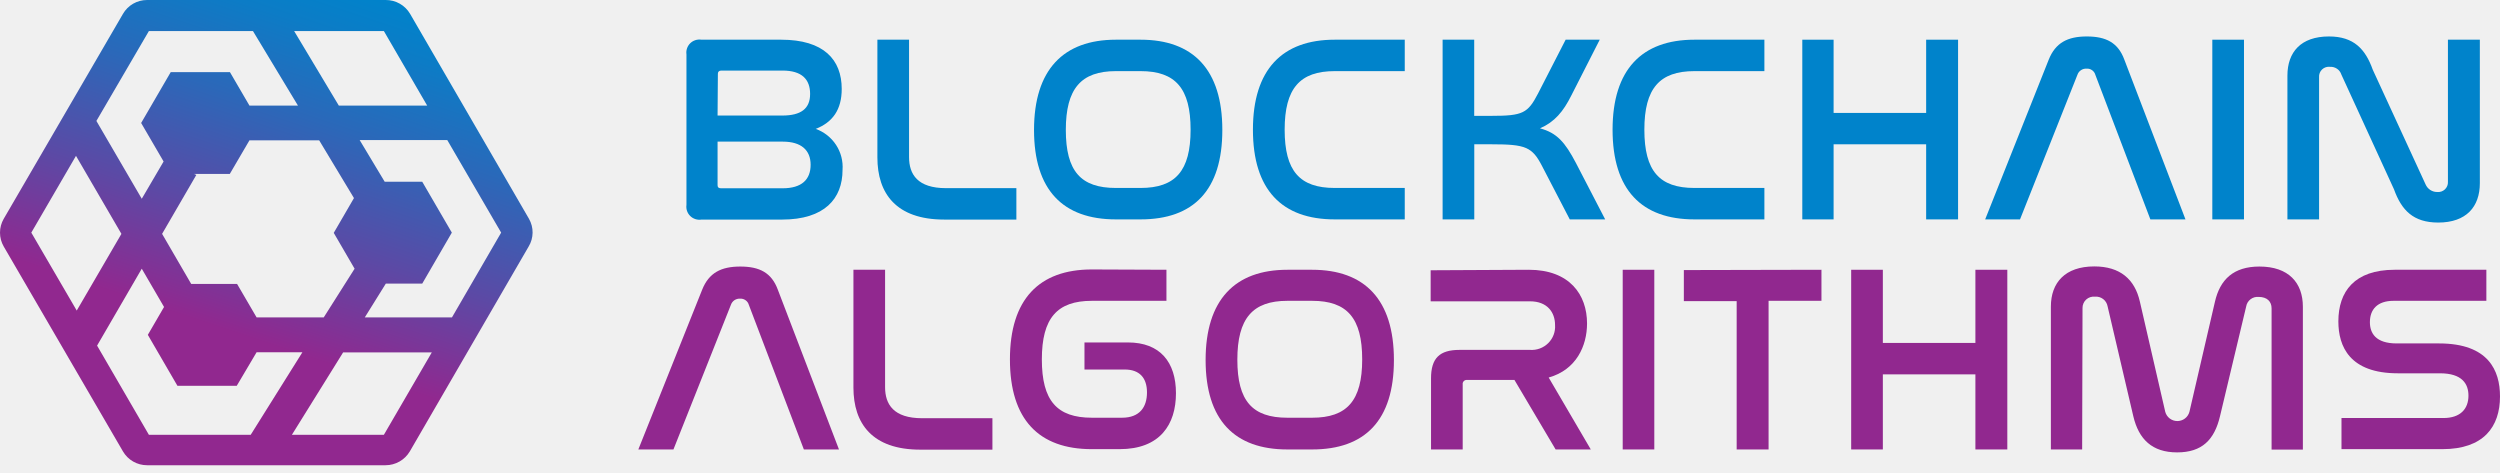
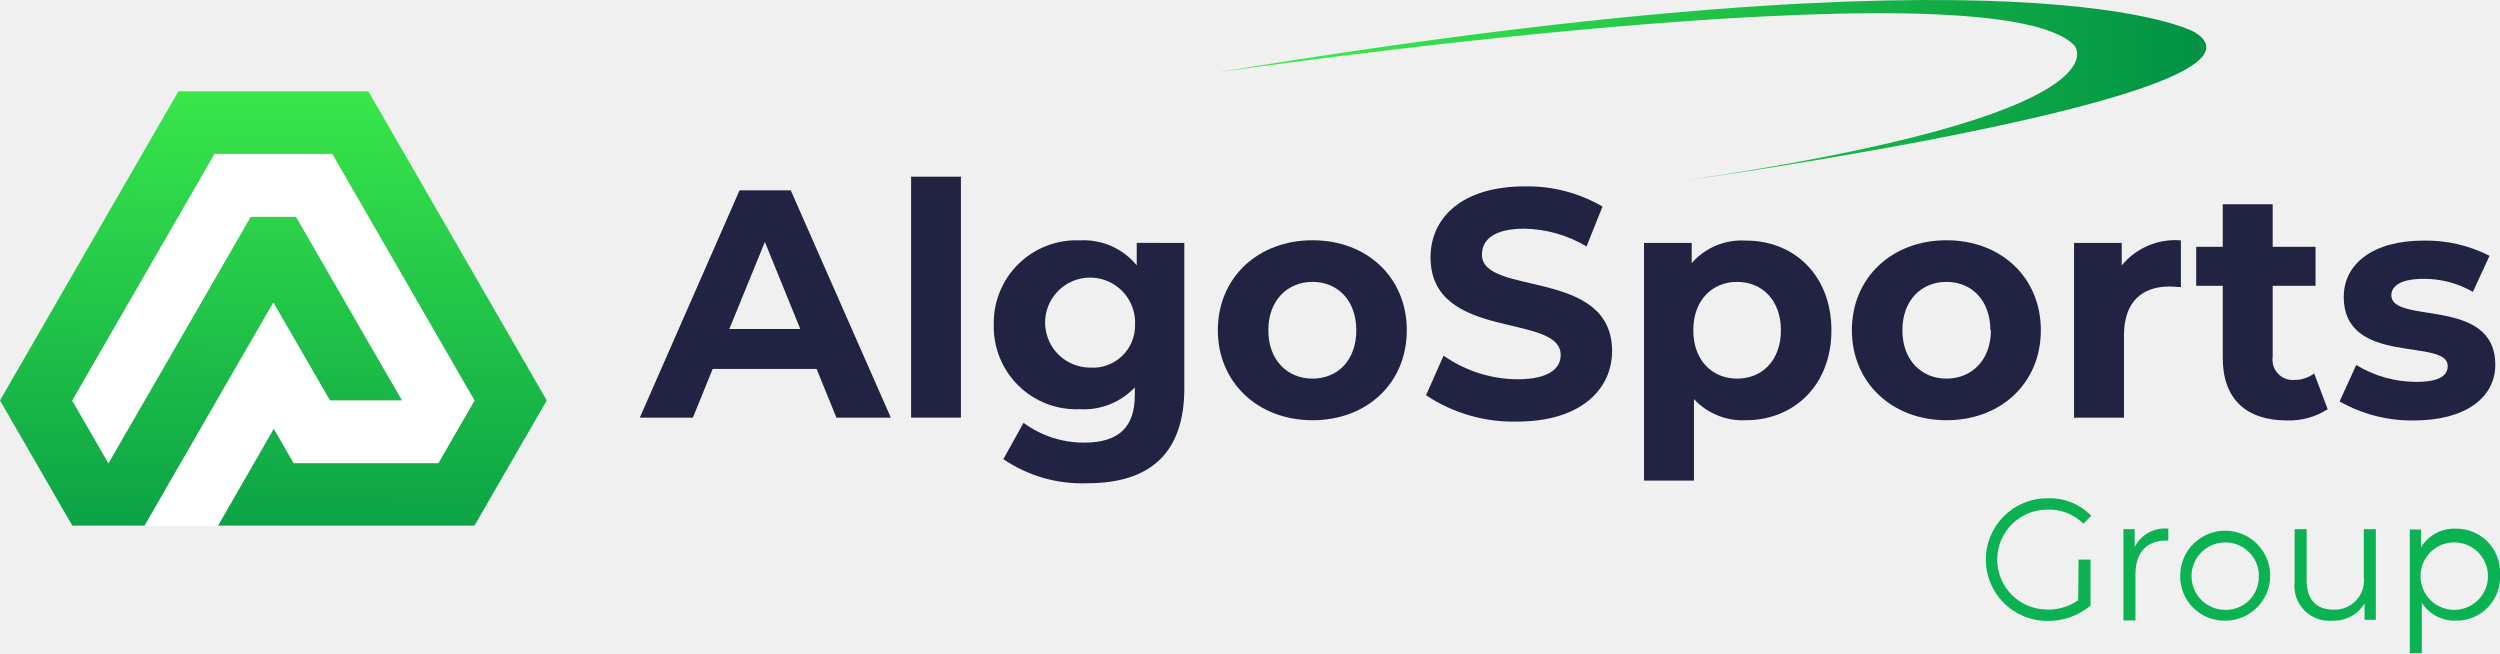
- <svg xmlns="http://www.w3.org/2000/svg" width="180" height="34" viewBox="0 0 180 34" fill="none">
-   <path d="M56.242 2.858C59.311 2.858 60.604 4.294 60.604 6.404C60.604 7.898 59.951 8.802 58.734 9.28C59.335 9.497 59.849 9.902 60.197 10.435C60.545 10.967 60.709 11.598 60.663 12.232C60.663 14.303 59.369 15.81 56.301 15.81H50.507C50.361 15.833 50.212 15.822 50.071 15.777C49.931 15.733 49.802 15.656 49.697 15.553C49.592 15.45 49.513 15.325 49.465 15.186C49.418 15.047 49.404 14.899 49.425 14.754V3.913C49.404 3.768 49.418 3.621 49.465 3.482C49.513 3.343 49.592 3.217 49.697 3.114C49.802 3.012 49.931 2.935 50.071 2.89C50.212 2.846 50.361 2.835 50.507 2.858H56.242ZM51.665 8.319H56.324C57.675 8.319 58.328 7.822 58.328 6.767C58.328 5.711 57.734 5.081 56.342 5.081H51.94C51.782 5.081 51.687 5.157 51.687 5.309L51.665 8.319ZM51.665 13.341C51.665 13.498 51.759 13.556 51.917 13.556H56.355C57.729 13.556 58.365 12.921 58.365 11.865C58.365 10.81 57.689 10.197 56.355 10.197H51.665V13.341Z" fill="#0083CB" />
-   <path d="M65.452 2.858V11.31C65.452 12.558 66.069 13.547 68.119 13.547H73.179V15.809H67.984C64.524 15.809 63.172 13.931 63.172 11.337V2.858H65.452Z" fill="#0083CB" />
-   <path d="M82.119 2.858C85.903 2.858 88.008 5.005 88.008 9.356C88.008 13.708 85.926 15.796 82.119 15.796H80.343C76.536 15.796 74.45 13.685 74.45 9.356C74.45 5.027 76.559 2.858 80.343 2.858H82.119ZM80.343 5.121C77.834 5.121 76.739 6.382 76.739 9.356C76.739 12.33 77.82 13.533 80.343 13.533H82.119C84.628 13.533 85.723 12.308 85.723 9.338C85.723 6.369 84.642 5.121 82.119 5.121H80.343Z" fill="#0083CB" />
-   <path d="M101.142 2.858V5.121H96.1C93.59 5.121 92.495 6.364 92.495 9.338C92.495 12.312 93.577 13.533 96.1 13.533H101.142V15.796H96.1C92.297 15.796 90.211 13.667 90.211 9.338C90.211 5.009 92.315 2.858 96.1 2.858H101.142Z" fill="#0083CB" />
-   <path d="M106.143 2.858V8.341H107.396C109.648 8.341 110.004 8.149 110.739 6.731L112.726 2.858H115.181L113.131 6.883C112.555 8.032 111.937 8.779 110.879 9.24C112.095 9.566 112.681 10.237 113.465 11.731L115.573 15.796H113.023L111.032 11.963C110.32 10.582 109.856 10.389 107.4 10.389H106.148V15.796H103.868V2.858H106.143Z" fill="#0083CB" />
-   <path d="M127.036 2.858V5.121H121.998C119.489 5.121 118.394 6.364 118.394 9.338C118.394 12.312 119.475 13.533 121.998 13.533H127.036V15.796H121.998C118.191 15.796 116.105 13.667 116.105 9.338C116.105 5.009 118.213 2.858 121.998 2.858H127.036Z" fill="#0083CB" />
-   <path d="M132.019 2.858V8.131H138.683V2.858H140.981V15.796H138.683V10.389H132.019V15.796H129.766V2.858H132.019Z" fill="#0083CB" />
-   <path d="M145.441 15.796H142.932L147.509 4.294C147.992 3.086 148.861 2.625 150.249 2.625C151.637 2.625 152.502 3.073 152.952 4.294L157.354 15.796H154.827L150.866 5.389C150.829 5.253 150.745 5.134 150.629 5.053C150.513 4.971 150.373 4.932 150.231 4.942C150.087 4.935 149.945 4.975 149.826 5.055C149.707 5.136 149.618 5.253 149.573 5.389L145.441 15.796Z" fill="#0083CB" />
-   <path d="M161.567 2.858V15.796H159.287V2.858H161.567Z" fill="#0083CB" />
-   <path d="M166.974 15.796H164.694V5.443C164.694 3.757 165.659 2.625 167.686 2.625C169.488 2.625 170.313 3.547 170.84 5.022L174.647 13.287C174.718 13.447 174.834 13.583 174.981 13.679C175.128 13.774 175.301 13.825 175.476 13.824C175.577 13.834 175.679 13.823 175.775 13.791C175.871 13.758 175.959 13.706 176.033 13.636C176.107 13.567 176.164 13.483 176.202 13.389C176.24 13.296 176.257 13.195 176.251 13.095V2.858H178.549V13.189C178.549 14.897 177.563 16.024 175.553 16.024C173.751 16.024 172.908 15.13 172.368 13.632L168.578 5.367C168.524 5.198 168.415 5.053 168.268 4.952C168.121 4.852 167.945 4.803 167.767 4.812C167.663 4.799 167.558 4.808 167.458 4.84C167.358 4.872 167.267 4.926 167.191 4.998C167.115 5.069 167.056 5.157 167.019 5.254C166.981 5.351 166.966 5.455 166.974 5.559V15.796Z" fill="#0083CB" />
-   <path d="M48.488 32.361H45.96L50.556 20.859C51.038 19.651 51.908 19.191 53.3 19.191C54.693 19.191 55.553 19.638 56.004 20.859L60.406 32.361H57.878L53.917 21.95C53.879 21.814 53.794 21.695 53.677 21.614C53.561 21.532 53.42 21.493 53.278 21.503C53.135 21.497 52.993 21.537 52.875 21.617C52.758 21.698 52.669 21.815 52.624 21.95L48.488 32.361Z" fill="#91288F" />
-   <path d="M63.726 19.423V27.876C63.726 29.119 64.344 30.112 66.394 30.112H71.454V32.375H66.259C62.798 32.375 61.447 30.496 61.447 27.902V19.423H63.726Z" fill="#91288F" />
-   <path d="M83.984 19.423V21.659H78.618C76.108 21.659 75.013 22.907 75.013 25.877C75.013 28.846 76.095 30.076 78.618 30.076H80.781C82.056 30.076 82.583 29.311 82.583 28.256C82.583 27.2 82.042 26.605 80.979 26.605H78.082V24.656H81.209C83.529 24.656 84.669 26.073 84.669 28.314C84.669 30.555 83.529 32.339 80.614 32.339H78.609C74.802 32.339 72.715 30.21 72.715 25.877C72.715 21.543 74.824 19.401 78.609 19.401L83.984 19.423Z" fill="#91288F" />
-   <path d="M94.473 19.423C98.258 19.423 100.362 21.57 100.362 25.921C100.362 30.273 98.276 32.361 94.473 32.361H92.693C88.891 32.361 86.804 30.25 86.804 25.921C86.804 21.592 88.909 19.423 92.693 19.423H94.473ZM92.693 21.659C90.184 21.659 89.089 22.925 89.089 25.899C89.089 28.873 90.17 30.076 92.693 30.076H94.473C96.983 30.076 98.078 28.851 98.078 25.877C98.078 22.902 96.996 21.659 94.473 21.659H92.693Z" fill="#91288F" />
-   <path d="M110.076 19.423C113.009 19.423 114.267 21.212 114.267 23.292C114.267 24.902 113.492 26.628 111.505 27.182L114.537 32.361H112.005L109.04 27.357H105.643C105.598 27.35 105.552 27.354 105.509 27.368C105.466 27.382 105.427 27.406 105.395 27.437C105.363 27.469 105.339 27.508 105.325 27.551C105.311 27.593 105.307 27.639 105.314 27.683V32.361H103.034V27.241C103.034 25.787 103.651 25.192 105.084 25.192H110.162C110.403 25.209 110.645 25.174 110.871 25.09C111.097 25.006 111.302 24.875 111.473 24.705C111.644 24.535 111.776 24.332 111.861 24.107C111.946 23.883 111.981 23.643 111.964 23.403C111.964 22.482 111.401 21.695 110.162 21.695H103.007V19.459L110.076 19.423Z" fill="#91288F" />
-   <path d="M119.11 19.423V32.361H116.835V19.423H119.11Z" fill="#91288F" />
-   <path d="M131.145 19.423V21.659H127.338V32.361H125.04V21.682H121.237V19.445L131.145 19.423Z" fill="#91288F" />
-   <path d="M135.565 19.423V24.691H142.229V19.423H144.527V32.361H142.229V26.954H135.565V32.361H133.285V19.423H135.565Z" fill="#91288F" />
-   <path d="M149.915 32.361H147.663V22.075C147.663 20.353 148.685 19.182 150.79 19.182C152.646 19.182 153.709 20.103 154.074 21.731L155.899 29.656C155.951 29.845 156.064 30.012 156.221 30.132C156.378 30.251 156.571 30.316 156.769 30.316C156.966 30.316 157.159 30.251 157.316 30.132C157.473 30.012 157.586 29.845 157.638 29.656L159.472 21.74C159.841 20.112 160.824 19.191 162.68 19.191C164.784 19.191 165.807 20.362 165.807 22.084V32.37H163.554V22.2C163.554 21.704 163.225 21.378 162.626 21.378C162.416 21.358 162.206 21.418 162.039 21.546C161.871 21.674 161.759 21.86 161.725 22.066L159.841 29.964C159.436 31.673 158.544 32.572 156.751 32.572C154.957 32.572 153.989 31.632 153.597 29.964L151.745 22.048C151.707 21.843 151.594 21.659 151.428 21.532C151.261 21.404 151.053 21.343 150.844 21.36C150.728 21.347 150.611 21.359 150.501 21.395C150.391 21.43 150.289 21.489 150.204 21.567C150.119 21.645 150.051 21.741 150.006 21.847C149.961 21.953 149.939 22.067 149.942 22.183L149.915 32.361Z" fill="#91288F" />
-   <path d="M179.018 19.423V21.659H172.336C171.155 21.659 170.633 22.294 170.633 23.193C170.633 23.98 171.038 24.727 172.566 24.727H175.616C179.171 24.727 180 26.681 180 28.542C180 30.729 178.824 32.339 175.85 32.339H168.587V30.098H175.927C177.161 30.098 177.729 29.427 177.729 28.488C177.729 27.643 177.279 26.878 175.679 26.878H172.647C169.173 26.878 168.362 24.942 168.362 23.14C168.362 20.993 169.52 19.423 172.417 19.423H179.018Z" fill="#91288F" />
-   <path d="M38.088 15.756L29.527 0.997C29.349 0.691 29.091 0.438 28.782 0.263C28.473 0.087 28.122 -0.003 27.765 8.67848e-05H10.594C10.241 -0.002 9.894 0.09 9.589 0.265C9.283 0.44 9.03 0.693 8.855 0.997L0.267 15.756C0.092 16.059 0 16.402 0 16.751C0 17.1 0.092 17.443 0.267 17.746L8.855 32.504C9.032 32.807 9.285 33.058 9.591 33.232C9.896 33.407 10.242 33.498 10.594 33.497H27.765C28.117 33.496 28.462 33.403 28.767 33.229C29.072 33.055 29.326 32.805 29.505 32.504L38.065 17.746C38.246 17.446 38.343 17.103 38.347 16.754C38.351 16.404 38.261 16.06 38.088 15.756ZM27.639 2.236L30.757 7.603H24.395L21.178 2.236H27.639ZM13.969 12.522H16.546L17.961 10.103H22.98L25.485 14.262L24.03 16.767L25.531 19.347L23.309 22.853H18.475L17.069 20.443H13.766L11.671 16.838L14.136 12.594L13.969 12.522ZM10.72 2.236H18.213L21.453 7.603H17.961L16.555 5.192H12.293L10.162 8.855L11.779 11.628L10.207 14.311L6.94 8.708L10.72 2.236ZM2.254 16.749L5.471 11.221L8.742 16.838L5.525 22.361L2.254 16.749ZM10.72 31.306L6.99 24.884L10.207 19.347L11.811 22.102L10.644 24.11L12.775 27.777H17.046L18.475 25.362H21.773L18.051 31.306H10.72ZM27.639 31.306H21.016L24.706 25.371H31.091L27.639 31.306ZM32.541 22.853H26.265L27.779 20.42H30.401L32.532 16.749L30.401 13.086H27.698L25.896 10.085H32.203L36.083 16.749L32.541 22.853Z" fill="url(#paint0_linear)" />
+ <svg xmlns="http://www.w3.org/2000/svg" viewBox="0 0 222.26 58.07">
  <defs>
-     <linearGradient id="paint0_linear" x1="25.179" y1="-0.97" x2="13.127" y2="35.17" gradientUnits="userSpaceOnUse">
-       <stop stop-color="#0083CB" />
-       <stop offset="0.09" stop-color="#0C7CC6" />
-       <stop offset="0.26" stop-color="#2B68B9" />
-       <stop offset="0.48" stop-color="#5C49A5" />
-       <stop offset="0.69" stop-color="#91288F" />
+     <style>.a,.b{fill-rule:evenodd;}.a{fill:url(#a);}.b{fill:#fff;}.c{fill:#222342;}.d{fill:#0ab252;}.e{fill:url(#b);}</style>
+     <linearGradient id="a" x1="24.5" y1="7.84" x2="24.16" y2="56.45" gradientUnits="userSpaceOnUse">
+       <stop offset="0" stop-color="#39e74a" />
+       <stop offset="1" stop-color="#009245" />
+     </linearGradient>
+     <linearGradient id="b" x1="108.27" y1="8.03" x2="196.15" y2="8.03" gradientUnits="userSpaceOnUse">
+       <stop offset="0.11" stop-color="#39e74a" />
+       <stop offset="1" stop-color="#009245" />
    </linearGradient>
  </defs>
+   <polygon class="a" points="22.29 19.25 9.64 41.16 9.64 41.16 6.43 35.6 19.08 13.68 25.51 13.68 29.53 13.68 42.18 35.6 38.97 41.16 38.97 41.16 32.54 41.16 32.54 41.16 27.12 41.16 26.12 41.16 24.34 38.08 19.37 46.73 35.76 46.73 35.76 46.73 39.98 46.73 42.18 46.73 48.61 35.6 48.61 35.6 35.96 13.68 32.75 8.12 29.38 8.12 29.38 8.12 15.86 8.12 12.65 13.68 12.65 13.68 0 35.6 3.21 41.16 6.43 46.73 8.63 46.73 12.86 46.73 14.97 43.07 24.3 26.9 29.33 35.6 35.76 35.6 33.96 32.48 26.32 19.25 22.29 19.25" />
+   <polygon class="b" points="29.53 13.7 19.08 13.7 6.43 35.62 9.64 41.18 22.29 19.27 26.32 19.27 33.95 32.5 35.76 35.62 29.33 35.62 24.3 26.92 14.97 43.08 12.86 46.75 19.37 46.75 24.34 38.1 26.11 41.18 38.96 41.18 42.18 35.62 29.53 13.7" />
+   <path class="c" d="M72.6,32.8H63.36L61.6,37.13H56.88l8.87-20.21H70.3l8.9,20.21H74.36Zm-1.45-3.55L68,21.51l-3.16,7.74Z" />
+   <path class="c" d="M81,15.71h4.43V37.13H81Z" />
+   <path class="c" d="M105.29,21.6V34.53c0,5.77-3.07,8.43-8.59,8.43a12.41,12.41,0,0,1-7.5-2.14L91,37.59a9,9,0,0,0,5.4,1.76c3.13,0,4.49-1.44,4.49-4.24v-.67A6.23,6.23,0,0,1,96,36.38a7.34,7.34,0,0,1-7.65-7.51A7.34,7.34,0,0,1,96,21.37a6.09,6.09,0,0,1,5.06,2.22v-2Zm-4.38,7.27a4,4,0,1,0-4,3.81A3.74,3.74,0,0,0,100.91,28.87Z" />
+   <path class="c" d="M108.27,29.36c0-4.67,3.56-8,8.42-8s8.38,3.32,8.38,8-3.52,8-8.38,8S108.27,34,108.27,29.36Zm12.31,0c0-2.68-1.68-4.3-3.89-4.3s-3.93,1.62-3.93,4.3,1.71,4.3,3.93,4.3S120.58,32.05,120.58,29.36Z" />
+   <path class="c" d="M126.78,35.14l1.56-3.52a11.6,11.6,0,0,0,6.57,2.1c2.73,0,3.84-.92,3.84-2.16,0-3.78-11.57-1.19-11.57-8.69,0-3.44,2.72-6.3,8.38-6.3a13.24,13.24,0,0,1,6.91,1.79l-1.42,3.55a11.18,11.18,0,0,0-5.52-1.58c-2.73,0-3.78,1-3.78,2.31,0,3.72,11.57,1.15,11.57,8.57,0,3.38-2.76,6.27-8.44,6.27A14,14,0,0,1,126.78,35.14Z" />
+   <path class="c" d="M162.82,29.36c0,4.88-3.32,8-7.62,8a5.88,5.88,0,0,1-4.6-1.88v7.25h-4.44V21.6h4.24v1.79a5.89,5.89,0,0,1,4.8-2C159.5,21.37,162.82,24.48,162.82,29.36Zm-4.49,0c0-2.68-1.68-4.3-3.89-4.3s-3.9,1.62-3.9,4.3,1.68,4.3,3.9,4.3S158.33,32.05,158.33,29.36Z" />
+   <path class="c" d="M164.64,29.36c0-4.67,3.55-8,8.41-8s8.39,3.32,8.39,8-3.53,8-8.39,8S164.64,34,164.64,29.36Zm12.31,0c0-2.68-1.68-4.3-3.9-4.3s-3.92,1.62-3.92,4.3,1.71,4.3,3.92,4.3S177,32.05,177,29.36Z" />
+   <path class="c" d="M193.89,21.37v4.15c-.37,0-.65-.05-1-.05-2.44,0-4.06,1.35-4.06,4.33v7.33h-4.44V21.6h4.24v2A6.13,6.13,0,0,1,193.89,21.37Z" />
+   <path class="c" d="M206.94,36.38a6.3,6.3,0,0,1-3.61,1c-3.61,0-5.72-1.88-5.72-5.57V25.41h-2.36V21.94h2.36V18.16h4.44v3.78h3.81v3.47h-3.81v6.32a1.8,1.8,0,0,0,1.9,2.05,2.93,2.93,0,0,0,1.79-.58Z" />
+   <path class="c" d="M208,35.69l1.48-3.24a10.28,10.28,0,0,0,5.31,1.5c2.05,0,2.82-.54,2.82-1.41,0-2.54-9.24.06-9.24-6.15,0-2.94,2.61-5,7.08-5a12.48,12.48,0,0,1,5.88,1.35l-1.48,3.21a8.62,8.62,0,0,0-4.4-1.16c-2,0-2.85.64-2.85,1.45,0,2.65,9.24.08,9.24,6.2,0,2.89-2.64,4.94-7.22,4.94A13,13,0,0,1,208,35.69Z" />
+   <path class="d" d="M184.79,49.75h1.07v4.08A5.75,5.75,0,0,1,182,55.2a5.45,5.45,0,1,1,0-10.9,5.15,5.15,0,0,1,3.92,1.55l-.7.71A4.27,4.27,0,0,0,182,45.31a4.44,4.44,0,1,0,0,8.88,4.52,4.52,0,0,0,2.76-.83Z" />
+   <path class="d" d="M192.77,47v1.06l-.25,0c-1.66,0-2.67,1.07-2.67,3v4.1h-1.07V47.05h1v1.58A3,3,0,0,1,192.77,47Z" />
+   <path class="d" d="M193.83,51.08a4,4,0,1,1,4,4.1A3.93,3.93,0,0,1,193.83,51.08Zm7,0a3,3,0,1,0-2.94,3.14A2.92,2.92,0,0,0,200.81,51.08Z" />
+   <path class="d" d="M211.22,47.05V55.1h-1V53.64a3.16,3.16,0,0,1-2.85,1.54A3.1,3.1,0,0,1,204,51.72V47.05h1.07v4.56c0,1.72.88,2.59,2.39,2.59a2.6,2.6,0,0,0,2.69-2.92V47.05Z" />
+   <path class="d" d="M222.26,51.08a3.87,3.87,0,0,1-3.95,4.1,3.46,3.46,0,0,1-3-1.59v4.48h-1.07v-11h1v1.59A3.43,3.43,0,0,1,218.31,47,3.87,3.87,0,0,1,222.26,51.08Zm-1.07,0a3,3,0,1,0-3,3.14A3,3,0,0,0,221.19,51.08Z" />
+   <path class="e" d="M149.67,16.07s54.61-7.58,45.44-13.21c0,0-14.37-8.39-86.84,3.57,0,0,68.71-10,76.13-2.41C184.4,4,190,10.11,149.67,16.07Z" />
</svg>
